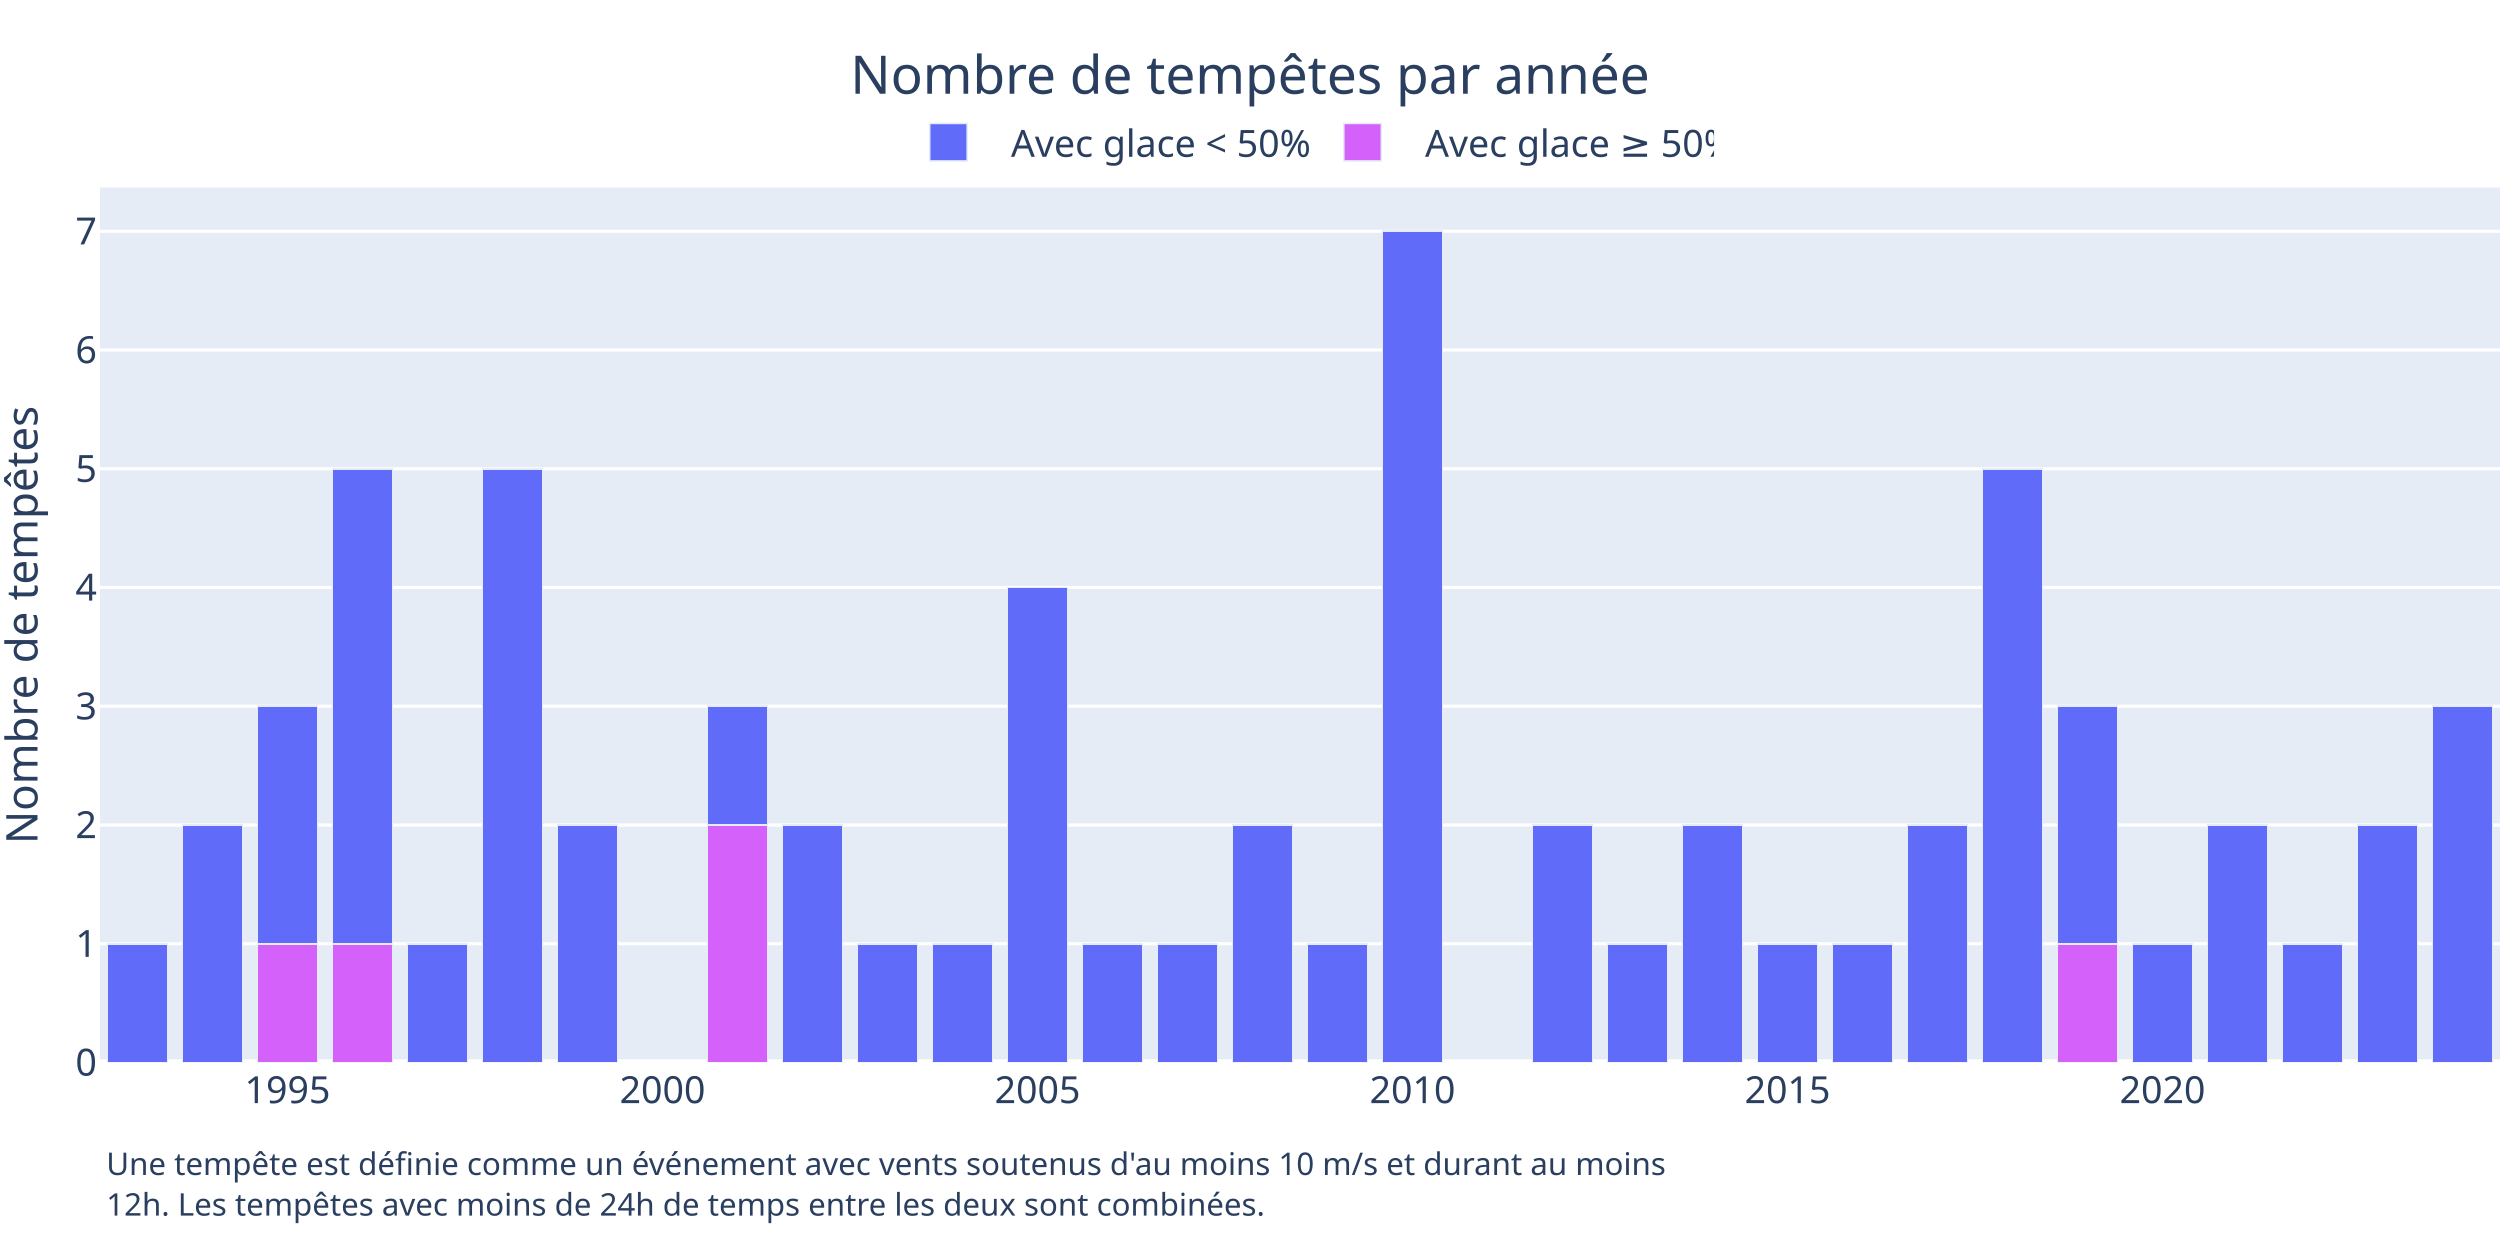
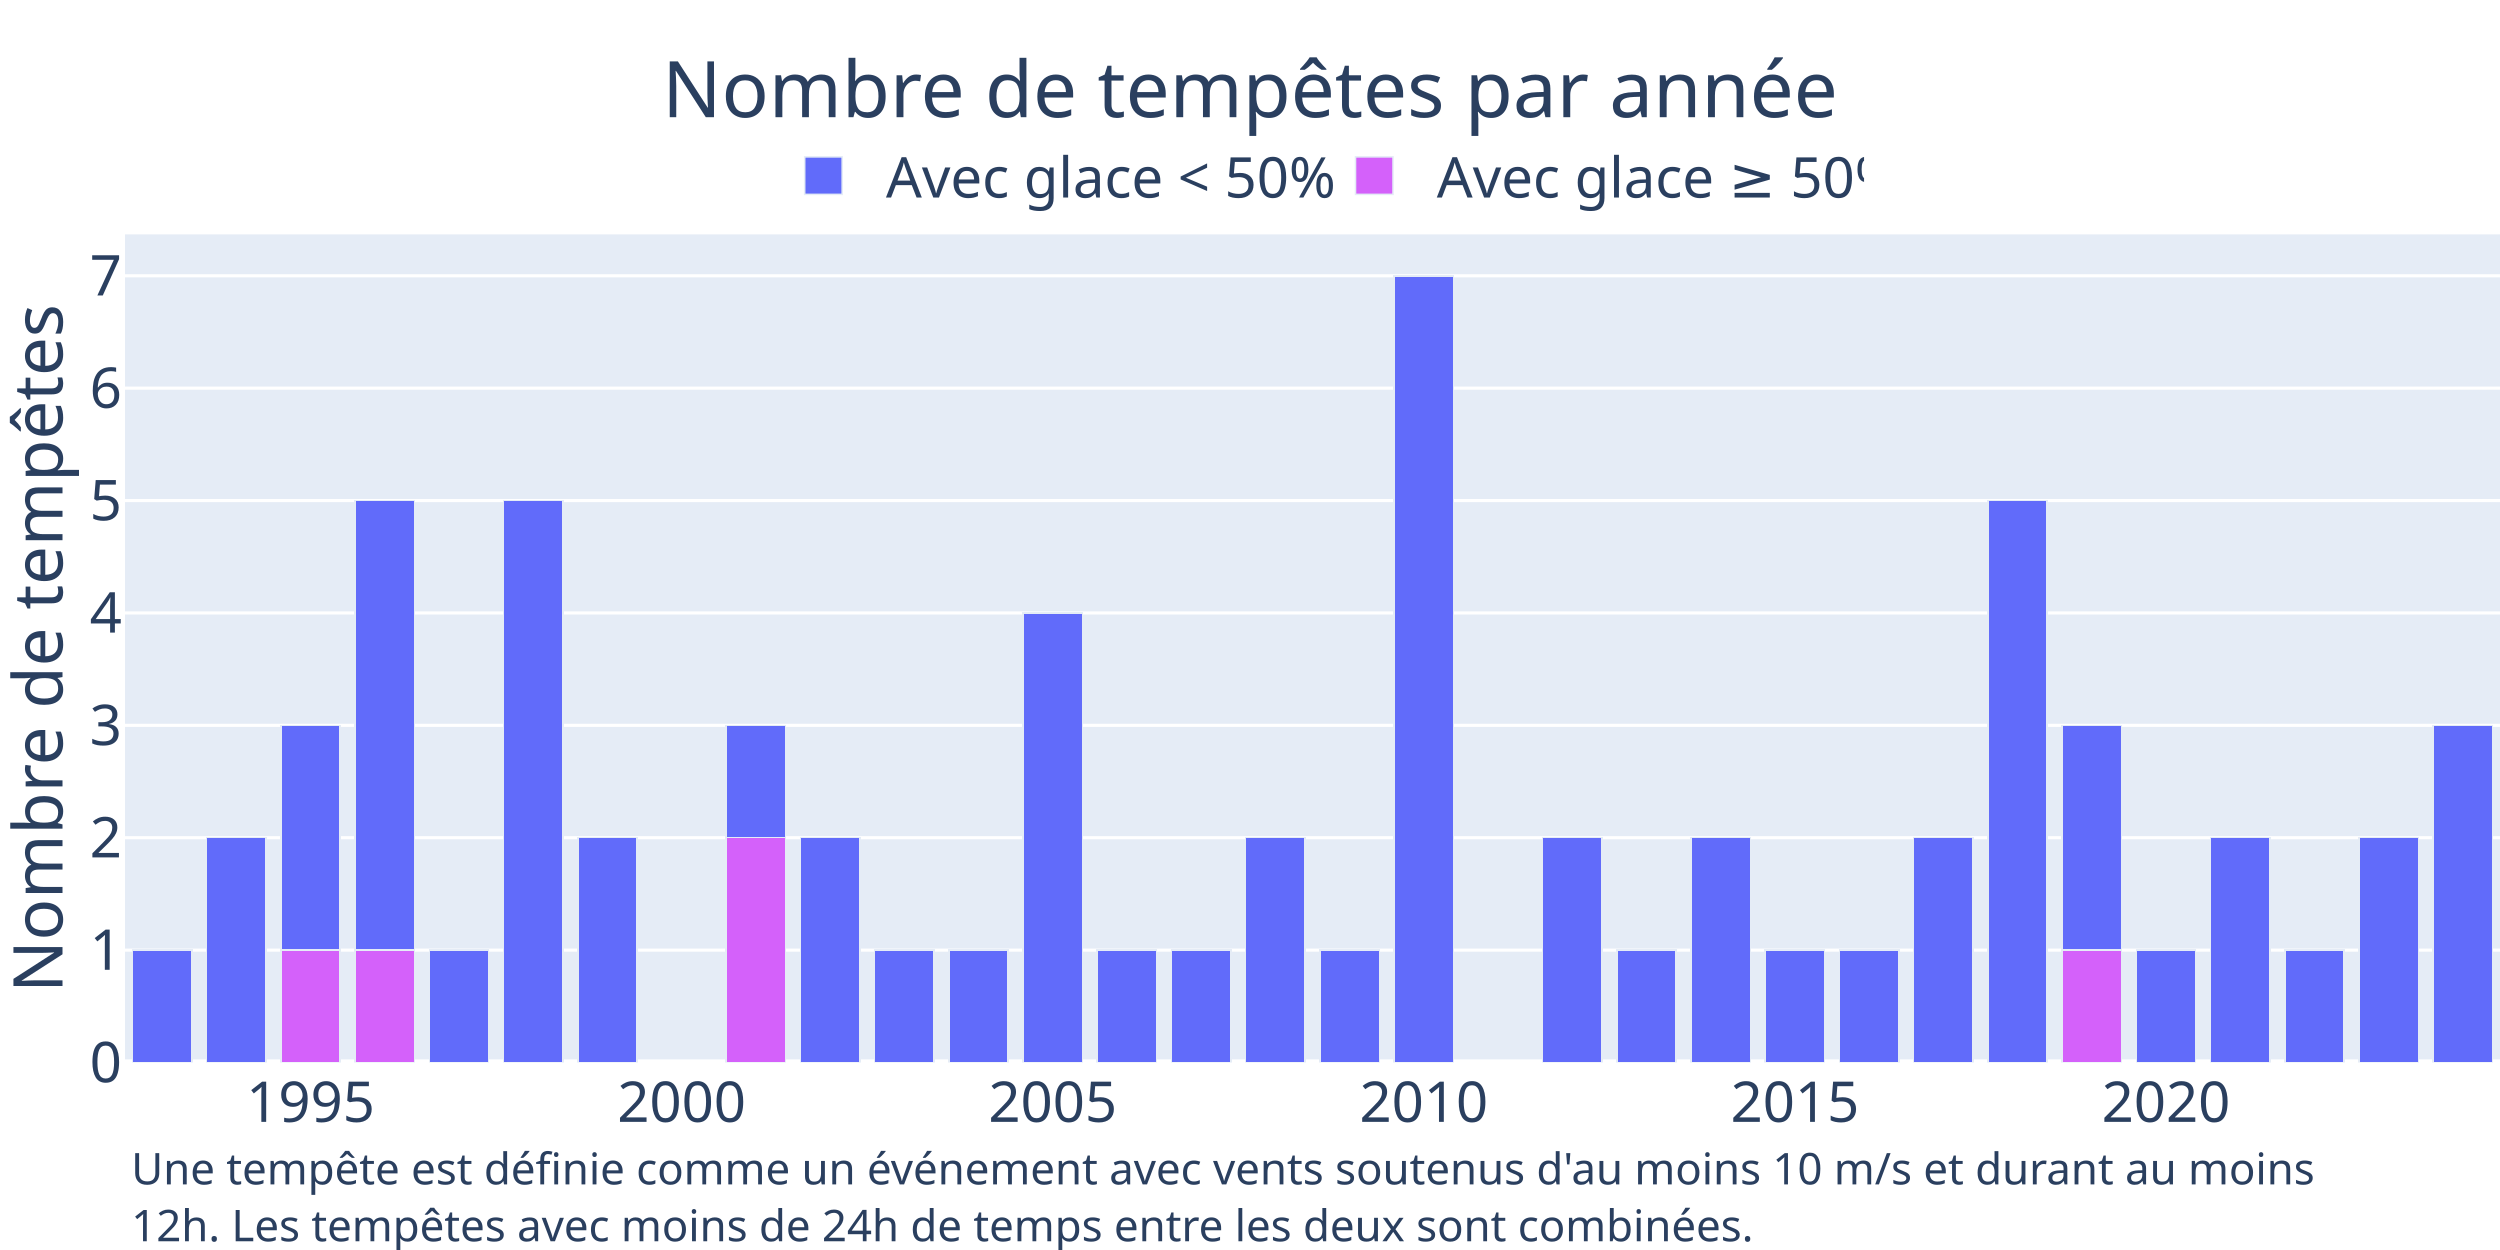
<svg xmlns="http://www.w3.org/2000/svg" class="main-svg" width="800" height="400" style="" viewBox="0 0 800 400">
  <rect x="0" y="0" width="800" height="400" style="fill: rgb(255, 255, 255); fill-opacity: 1;" />
-   <defs id="defs-2906d4">
+   <defs id="defs-4ebabe">
    <g class="clips">
-       <clipPath id="clip2906d4xyplot" class="plotclip">
-         <rect width="768" height="280" />
+       <clipPath id="clip4ebabexyplot" class="plotclip">
+         <rect width="760" height="265" />
      </clipPath>
-       <clipPath class="axesclip" id="clip2906d4x">
-         <rect x="32" y="0" width="768" height="400" />
+       <clipPath class="axesclip" id="clip4ebabex">
+         <rect x="40" y="0" width="760" height="400" />
      </clipPath>
-       <clipPath class="axesclip" id="clip2906d4y">
-         <rect x="0" y="60" width="800" height="280" />
+       <clipPath class="axesclip" id="clip4ebabey">
+         <rect x="0" y="75" width="800" height="265" />
      </clipPath>
-       <clipPath class="axesclip" id="clip2906d4xy">
-         <rect x="32" y="60" width="768" height="280" />
+       <clipPath class="axesclip" id="clip4ebabexy">
+         <rect x="40" y="75" width="760" height="265" />
      </clipPath>
    </g>
    <g class="gradients" />
    <g class="patterns" />
  </defs>
  <g class="bglayer">
-     <rect class="bg" x="32" y="60" width="768" height="280" style="fill: rgb(229, 236, 246); fill-opacity: 1; stroke-width: 0;" />
+     <rect class="bg" x="40" y="75" width="760" height="265" style="fill: rgb(229, 236, 246); fill-opacity: 1; stroke-width: 0;" />
  </g>
  <g class="layer-below">
    <g class="imagelayer" />
    <g class="shapelayer" />
  </g>
  <g class="cartesianlayer">
    <g class="subplot xy">
      <g class="layer-subplot">
        <g class="shapelayer" />
        <g class="imagelayer" />
      </g>
      <g class="minor-gridlayer">
        <g class="x" />
        <g class="y" />
      </g>
      <g class="gridlayer">
        <g class="x" />
        <g class="y">
-           <path class="ygrid crisp" transform="translate(0,302)" d="M32,0h768" style="stroke: rgb(255, 255, 255); stroke-opacity: 1; stroke-width: 1px;" />
-           <path class="ygrid crisp" transform="translate(0,264)" d="M32,0h768" style="stroke: rgb(255, 255, 255); stroke-opacity: 1; stroke-width: 1px;" />
-           <path class="ygrid crisp" transform="translate(0,226)" d="M32,0h768" style="stroke: rgb(255, 255, 255); stroke-opacity: 1; stroke-width: 1px;" />
-           <path class="ygrid crisp" transform="translate(0,188)" d="M32,0h768" style="stroke: rgb(255, 255, 255); stroke-opacity: 1; stroke-width: 1px;" />
-           <path class="ygrid crisp" transform="translate(0,150)" d="M32,0h768" style="stroke: rgb(255, 255, 255); stroke-opacity: 1; stroke-width: 1px;" />
-           <path class="ygrid crisp" transform="translate(0,112)" d="M32,0h768" style="stroke: rgb(255, 255, 255); stroke-opacity: 1; stroke-width: 1px;" />
-           <path class="ygrid crisp" transform="translate(0,74)" d="M32,0h768" style="stroke: rgb(255, 255, 255); stroke-opacity: 1; stroke-width: 1px;" />
+           <path class="ygrid crisp" transform="translate(0,304.04)" d="M40,0h760" style="stroke: rgb(255, 255, 255); stroke-opacity: 1; stroke-width: 1px;" />
+           <path class="ygrid crisp" transform="translate(0,268.07)" d="M40,0h760" style="stroke: rgb(255, 255, 255); stroke-opacity: 1; stroke-width: 1px;" />
+           <path class="ygrid crisp" transform="translate(0,232.11)" d="M40,0h760" style="stroke: rgb(255, 255, 255); stroke-opacity: 1; stroke-width: 1px;" />
+           <path class="ygrid crisp" transform="translate(0,196.14)" d="M40,0h760" style="stroke: rgb(255, 255, 255); stroke-opacity: 1; stroke-width: 1px;" />
+           <path class="ygrid crisp" transform="translate(0,160.18)" d="M40,0h760" style="stroke: rgb(255, 255, 255); stroke-opacity: 1; stroke-width: 1px;" />
+           <path class="ygrid crisp" transform="translate(0,124.21)" d="M40,0h760" style="stroke: rgb(255, 255, 255); stroke-opacity: 1; stroke-width: 1px;" />
+           <path class="ygrid crisp" transform="translate(0,88.25)" d="M40,0h760" style="stroke: rgb(255, 255, 255); stroke-opacity: 1; stroke-width: 1px;" />
        </g>
      </g>
      <g class="zerolinelayer">
-         <path class="yzl zl crisp" transform="translate(0,340)" d="M32,0h768" style="stroke: rgb(255, 255, 255); stroke-opacity: 1; stroke-width: 2px;" />
+         <path class="yzl zl crisp" transform="translate(0,340)" d="M40,0h760" style="stroke: rgb(255, 255, 255); stroke-opacity: 1; stroke-width: 2px;" />
      </g>
      <g class="layer-between">
        <g class="shapelayer" />
        <g class="imagelayer" />
      </g>
      <path class="xlines-below" />
      <path class="ylines-below" />
      <g class="overlines-below" />
      <g class="xaxislayer-below" />
      <g class="yaxislayer-below" />
      <g class="overaxes-below" />
      <g class="overplot">
-         <g class="xy" transform="translate(32,60)" clip-path="url(#clip2906d4xyplot)">
+         <g class="xy" transform="translate(40,75)" clip-path="url(#clip4ebabexyplot)">
          <g class="barlayer mlayer">
            <g class="trace bars" shape-rendering="crispEdges" style="opacity: 1;">
              <g class="points">
                <g class="point">
-                   <path d="M50.4,280V242H69.6V280Z" style="vector-effect: none; opacity: 1; stroke-width: 0.5px; fill: rgb(212, 97, 250); fill-opacity: 1; stroke: rgb(229, 236, 246); stroke-opacity: 1;" />
-                 </g>
-                 <g class="point">
-                   <path d="M74.4,280V242H93.6V280Z" style="vector-effect: none; opacity: 1; stroke-width: 0.5px; fill: rgb(212, 97, 250); fill-opacity: 1; stroke: rgb(229, 236, 246); stroke-opacity: 1;" />
-                 </g>
-                 <g class="point">
-                   <path d="M194.4,280V204H213.6V280Z" style="vector-effect: none; opacity: 1; stroke-width: 0.5px; fill: rgb(212, 97, 250); fill-opacity: 1; stroke: rgb(229, 236, 246); stroke-opacity: 1;" />
-                 </g>
-                 <g class="point">
-                   <path d="M626.4,280V242H645.6V280Z" style="vector-effect: none; opacity: 1; stroke-width: 0.5px; fill: rgb(212, 97, 250); fill-opacity: 1; stroke: rgb(229, 236, 246); stroke-opacity: 1;" />
+                   <path d="M49.88,265V229.04H68.88V265Z" style="vector-effect: none; opacity: 1; stroke-width: 0.5px; fill: rgb(212, 97, 250); fill-opacity: 1; stroke: rgb(229, 236, 246); stroke-opacity: 1;" />
+                 </g>
+                 <g class="point">
+                   <path d="M73.63,265V229.04H92.63V265Z" style="vector-effect: none; opacity: 1; stroke-width: 0.5px; fill: rgb(212, 97, 250); fill-opacity: 1; stroke: rgb(229, 236, 246); stroke-opacity: 1;" />
+                 </g>
+                 <g class="point">
+                   <path d="M192.38,265V193.07H211.38V265Z" style="vector-effect: none; opacity: 1; stroke-width: 0.5px; fill: rgb(212, 97, 250); fill-opacity: 1; stroke: rgb(229, 236, 246); stroke-opacity: 1;" />
+                 </g>
+                 <g class="point">
+                   <path d="M619.88,265V229.04H638.88V265Z" style="vector-effect: none; opacity: 1; stroke-width: 0.5px; fill: rgb(212, 97, 250); fill-opacity: 1; stroke: rgb(229, 236, 246); stroke-opacity: 1;" />
                </g>
              </g>
            </g>
            <g class="trace bars" shape-rendering="crispEdges" style="opacity: 1;">
              <g class="points">
                <g class="point">
-                   <path d="M2.4,280V242H21.6V280Z" style="vector-effect: none; opacity: 1; stroke-width: 0.5px; fill: rgb(97, 107, 250); fill-opacity: 1; stroke: rgb(229, 236, 246); stroke-opacity: 1;" />
-                 </g>
-                 <g class="point">
-                   <path d="M26.4,280V204H45.6V280Z" style="vector-effect: none; opacity: 1; stroke-width: 0.5px; fill: rgb(97, 107, 250); fill-opacity: 1; stroke: rgb(229, 236, 246); stroke-opacity: 1;" />
-                 </g>
-                 <g class="point">
-                   <path d="M50.4,242V166H69.6V242Z" style="vector-effect: none; opacity: 1; stroke-width: 0.5px; fill: rgb(97, 107, 250); fill-opacity: 1; stroke: rgb(229, 236, 246); stroke-opacity: 1;" />
-                 </g>
-                 <g class="point">
-                   <path d="M74.4,242V90H93.6V242Z" style="vector-effect: none; opacity: 1; stroke-width: 0.5px; fill: rgb(97, 107, 250); fill-opacity: 1; stroke: rgb(229, 236, 246); stroke-opacity: 1;" />
-                 </g>
-                 <g class="point">
-                   <path d="M98.4,280V242H117.6V280Z" style="vector-effect: none; opacity: 1; stroke-width: 0.5px; fill: rgb(97, 107, 250); fill-opacity: 1; stroke: rgb(229, 236, 246); stroke-opacity: 1;" />
-                 </g>
-                 <g class="point">
-                   <path d="M122.4,280V90H141.6V280Z" style="vector-effect: none; opacity: 1; stroke-width: 0.5px; fill: rgb(97, 107, 250); fill-opacity: 1; stroke: rgb(229, 236, 246); stroke-opacity: 1;" />
-                 </g>
-                 <g class="point">
-                   <path d="M146.4,280V204H165.6V280Z" style="vector-effect: none; opacity: 1; stroke-width: 0.5px; fill: rgb(97, 107, 250); fill-opacity: 1; stroke: rgb(229, 236, 246); stroke-opacity: 1;" />
-                 </g>
-                 <g class="point">
-                   <path d="M194.4,204V166H213.6V204Z" style="vector-effect: none; opacity: 1; stroke-width: 0.5px; fill: rgb(97, 107, 250); fill-opacity: 1; stroke: rgb(229, 236, 246); stroke-opacity: 1;" />
-                 </g>
-                 <g class="point">
-                   <path d="M218.4,280V204H237.6V280Z" style="vector-effect: none; opacity: 1; stroke-width: 0.5px; fill: rgb(97, 107, 250); fill-opacity: 1; stroke: rgb(229, 236, 246); stroke-opacity: 1;" />
-                 </g>
-                 <g class="point">
-                   <path d="M242.4,280V242H261.6V280Z" style="vector-effect: none; opacity: 1; stroke-width: 0.5px; fill: rgb(97, 107, 250); fill-opacity: 1; stroke: rgb(229, 236, 246); stroke-opacity: 1;" />
-                 </g>
-                 <g class="point">
-                   <path d="M266.4,280V242H285.6V280Z" style="vector-effect: none; opacity: 1; stroke-width: 0.5px; fill: rgb(97, 107, 250); fill-opacity: 1; stroke: rgb(229, 236, 246); stroke-opacity: 1;" />
-                 </g>
-                 <g class="point">
-                   <path d="M290.4,280V128H309.6V280Z" style="vector-effect: none; opacity: 1; stroke-width: 0.5px; fill: rgb(97, 107, 250); fill-opacity: 1; stroke: rgb(229, 236, 246); stroke-opacity: 1;" />
-                 </g>
-                 <g class="point">
-                   <path d="M314.4,280V242H333.6V280Z" style="vector-effect: none; opacity: 1; stroke-width: 0.5px; fill: rgb(97, 107, 250); fill-opacity: 1; stroke: rgb(229, 236, 246); stroke-opacity: 1;" />
-                 </g>
-                 <g class="point">
-                   <path d="M338.4,280V242H357.6V280Z" style="vector-effect: none; opacity: 1; stroke-width: 0.5px; fill: rgb(97, 107, 250); fill-opacity: 1; stroke: rgb(229, 236, 246); stroke-opacity: 1;" />
-                 </g>
-                 <g class="point">
-                   <path d="M362.4,280V204H381.6V280Z" style="vector-effect: none; opacity: 1; stroke-width: 0.5px; fill: rgb(97, 107, 250); fill-opacity: 1; stroke: rgb(229, 236, 246); stroke-opacity: 1;" />
-                 </g>
-                 <g class="point">
-                   <path d="M386.4,280V242H405.6V280Z" style="vector-effect: none; opacity: 1; stroke-width: 0.5px; fill: rgb(97, 107, 250); fill-opacity: 1; stroke: rgb(229, 236, 246); stroke-opacity: 1;" />
-                 </g>
-                 <g class="point">
-                   <path d="M410.4,280V14H429.6V280Z" style="vector-effect: none; opacity: 1; stroke-width: 0.5px; fill: rgb(97, 107, 250); fill-opacity: 1; stroke: rgb(229, 236, 246); stroke-opacity: 1;" />
-                 </g>
-                 <g class="point">
-                   <path d="M458.4,280V204H477.6V280Z" style="vector-effect: none; opacity: 1; stroke-width: 0.5px; fill: rgb(97, 107, 250); fill-opacity: 1; stroke: rgb(229, 236, 246); stroke-opacity: 1;" />
-                 </g>
-                 <g class="point">
-                   <path d="M482.4,280V242H501.6V280Z" style="vector-effect: none; opacity: 1; stroke-width: 0.5px; fill: rgb(97, 107, 250); fill-opacity: 1; stroke: rgb(229, 236, 246); stroke-opacity: 1;" />
-                 </g>
-                 <g class="point">
-                   <path d="M506.4,280V204H525.6V280Z" style="vector-effect: none; opacity: 1; stroke-width: 0.5px; fill: rgb(97, 107, 250); fill-opacity: 1; stroke: rgb(229, 236, 246); stroke-opacity: 1;" />
-                 </g>
-                 <g class="point">
-                   <path d="M530.4,280V242H549.6V280Z" style="vector-effect: none; opacity: 1; stroke-width: 0.5px; fill: rgb(97, 107, 250); fill-opacity: 1; stroke: rgb(229, 236, 246); stroke-opacity: 1;" />
-                 </g>
-                 <g class="point">
-                   <path d="M554.4,280V242H573.6V280Z" style="vector-effect: none; opacity: 1; stroke-width: 0.5px; fill: rgb(97, 107, 250); fill-opacity: 1; stroke: rgb(229, 236, 246); stroke-opacity: 1;" />
-                 </g>
-                 <g class="point">
-                   <path d="M578.4,280V204H597.6V280Z" style="vector-effect: none; opacity: 1; stroke-width: 0.5px; fill: rgb(97, 107, 250); fill-opacity: 1; stroke: rgb(229, 236, 246); stroke-opacity: 1;" />
-                 </g>
-                 <g class="point">
-                   <path d="M602.4,280V90H621.6V280Z" style="vector-effect: none; opacity: 1; stroke-width: 0.5px; fill: rgb(97, 107, 250); fill-opacity: 1; stroke: rgb(229, 236, 246); stroke-opacity: 1;" />
-                 </g>
-                 <g class="point">
-                   <path d="M626.4,242V166H645.6V242Z" style="vector-effect: none; opacity: 1; stroke-width: 0.5px; fill: rgb(97, 107, 250); fill-opacity: 1; stroke: rgb(229, 236, 246); stroke-opacity: 1;" />
-                 </g>
-                 <g class="point">
-                   <path d="M650.4,280V242H669.6V280Z" style="vector-effect: none; opacity: 1; stroke-width: 0.5px; fill: rgb(97, 107, 250); fill-opacity: 1; stroke: rgb(229, 236, 246); stroke-opacity: 1;" />
-                 </g>
-                 <g class="point">
-                   <path d="M674.4,280V204H693.6V280Z" style="vector-effect: none; opacity: 1; stroke-width: 0.5px; fill: rgb(97, 107, 250); fill-opacity: 1; stroke: rgb(229, 236, 246); stroke-opacity: 1;" />
-                 </g>
-                 <g class="point">
-                   <path d="M698.4,280V242H717.6V280Z" style="vector-effect: none; opacity: 1; stroke-width: 0.5px; fill: rgb(97, 107, 250); fill-opacity: 1; stroke: rgb(229, 236, 246); stroke-opacity: 1;" />
-                 </g>
-                 <g class="point">
-                   <path d="M722.4,280V204H741.6V280Z" style="vector-effect: none; opacity: 1; stroke-width: 0.5px; fill: rgb(97, 107, 250); fill-opacity: 1; stroke: rgb(229, 236, 246); stroke-opacity: 1;" />
-                 </g>
-                 <g class="point">
-                   <path d="M746.4,280V166H765.6V280Z" style="vector-effect: none; opacity: 1; stroke-width: 0.5px; fill: rgb(97, 107, 250); fill-opacity: 1; stroke: rgb(229, 236, 246); stroke-opacity: 1;" />
+                   <path d="M2.38,265V229.04H21.38V265Z" style="vector-effect: none; opacity: 1; stroke-width: 0.5px; fill: rgb(97, 107, 250); fill-opacity: 1; stroke: rgb(229, 236, 246); stroke-opacity: 1;" />
+                 </g>
+                 <g class="point">
+                   <path d="M26.13,265V193.07H45.13V265Z" style="vector-effect: none; opacity: 1; stroke-width: 0.5px; fill: rgb(97, 107, 250); fill-opacity: 1; stroke: rgb(229, 236, 246); stroke-opacity: 1;" />
+                 </g>
+                 <g class="point">
+                   <path d="M49.88,229.04V157.11H68.88V229.04Z" style="vector-effect: none; opacity: 1; stroke-width: 0.5px; fill: rgb(97, 107, 250); fill-opacity: 1; stroke: rgb(229, 236, 246); stroke-opacity: 1;" />
+                 </g>
+                 <g class="point">
+                   <path d="M73.63,229.04V85.18H92.63V229.04Z" style="vector-effect: none; opacity: 1; stroke-width: 0.5px; fill: rgb(97, 107, 250); fill-opacity: 1; stroke: rgb(229, 236, 246); stroke-opacity: 1;" />
+                 </g>
+                 <g class="point">
+                   <path d="M97.38,265V229.04H116.38V265Z" style="vector-effect: none; opacity: 1; stroke-width: 0.5px; fill: rgb(97, 107, 250); fill-opacity: 1; stroke: rgb(229, 236, 246); stroke-opacity: 1;" />
+                 </g>
+                 <g class="point">
+                   <path d="M121.13,265V85.18H140.13V265Z" style="vector-effect: none; opacity: 1; stroke-width: 0.5px; fill: rgb(97, 107, 250); fill-opacity: 1; stroke: rgb(229, 236, 246); stroke-opacity: 1;" />
+                 </g>
+                 <g class="point">
+                   <path d="M144.88,265V193.07H163.88V265Z" style="vector-effect: none; opacity: 1; stroke-width: 0.5px; fill: rgb(97, 107, 250); fill-opacity: 1; stroke: rgb(229, 236, 246); stroke-opacity: 1;" />
+                 </g>
+                 <g class="point">
+                   <path d="M192.38,193.07V157.11H211.38V193.07Z" style="vector-effect: none; opacity: 1; stroke-width: 0.5px; fill: rgb(97, 107, 250); fill-opacity: 1; stroke: rgb(229, 236, 246); stroke-opacity: 1;" />
+                 </g>
+                 <g class="point">
+                   <path d="M216.13,265V193.07H235.13V265Z" style="vector-effect: none; opacity: 1; stroke-width: 0.5px; fill: rgb(97, 107, 250); fill-opacity: 1; stroke: rgb(229, 236, 246); stroke-opacity: 1;" />
+                 </g>
+                 <g class="point">
+                   <path d="M239.88,265V229.04H258.88V265Z" style="vector-effect: none; opacity: 1; stroke-width: 0.5px; fill: rgb(97, 107, 250); fill-opacity: 1; stroke: rgb(229, 236, 246); stroke-opacity: 1;" />
+                 </g>
+                 <g class="point">
+                   <path d="M263.63,265V229.04H282.63V265Z" style="vector-effect: none; opacity: 1; stroke-width: 0.5px; fill: rgb(97, 107, 250); fill-opacity: 1; stroke: rgb(229, 236, 246); stroke-opacity: 1;" />
+                 </g>
+                 <g class="point">
+                   <path d="M287.38,265V121.14H306.38V265Z" style="vector-effect: none; opacity: 1; stroke-width: 0.5px; fill: rgb(97, 107, 250); fill-opacity: 1; stroke: rgb(229, 236, 246); stroke-opacity: 1;" />
+                 </g>
+                 <g class="point">
+                   <path d="M311.13,265V229.04H330.13V265Z" style="vector-effect: none; opacity: 1; stroke-width: 0.5px; fill: rgb(97, 107, 250); fill-opacity: 1; stroke: rgb(229, 236, 246); stroke-opacity: 1;" />
+                 </g>
+                 <g class="point">
+                   <path d="M334.88,265V229.04H353.88V265Z" style="vector-effect: none; opacity: 1; stroke-width: 0.5px; fill: rgb(97, 107, 250); fill-opacity: 1; stroke: rgb(229, 236, 246); stroke-opacity: 1;" />
+                 </g>
+                 <g class="point">
+                   <path d="M358.63,265V193.07H377.63V265Z" style="vector-effect: none; opacity: 1; stroke-width: 0.5px; fill: rgb(97, 107, 250); fill-opacity: 1; stroke: rgb(229, 236, 246); stroke-opacity: 1;" />
+                 </g>
+                 <g class="point">
+                   <path d="M382.38,265V229.04H401.38V265Z" style="vector-effect: none; opacity: 1; stroke-width: 0.5px; fill: rgb(97, 107, 250); fill-opacity: 1; stroke: rgb(229, 236, 246); stroke-opacity: 1;" />
+                 </g>
+                 <g class="point">
+                   <path d="M406.13,265V13.25H425.13V265Z" style="vector-effect: none; opacity: 1; stroke-width: 0.5px; fill: rgb(97, 107, 250); fill-opacity: 1; stroke: rgb(229, 236, 246); stroke-opacity: 1;" />
+                 </g>
+                 <g class="point">
+                   <path d="M453.63,265V193.07H472.63V265Z" style="vector-effect: none; opacity: 1; stroke-width: 0.5px; fill: rgb(97, 107, 250); fill-opacity: 1; stroke: rgb(229, 236, 246); stroke-opacity: 1;" />
+                 </g>
+                 <g class="point">
+                   <path d="M477.38,265V229.04H496.38V265Z" style="vector-effect: none; opacity: 1; stroke-width: 0.5px; fill: rgb(97, 107, 250); fill-opacity: 1; stroke: rgb(229, 236, 246); stroke-opacity: 1;" />
+                 </g>
+                 <g class="point">
+                   <path d="M501.13,265V193.07H520.13V265Z" style="vector-effect: none; opacity: 1; stroke-width: 0.5px; fill: rgb(97, 107, 250); fill-opacity: 1; stroke: rgb(229, 236, 246); stroke-opacity: 1;" />
+                 </g>
+                 <g class="point">
+                   <path d="M524.88,265V229.04H543.88V265Z" style="vector-effect: none; opacity: 1; stroke-width: 0.5px; fill: rgb(97, 107, 250); fill-opacity: 1; stroke: rgb(229, 236, 246); stroke-opacity: 1;" />
+                 </g>
+                 <g class="point">
+                   <path d="M548.63,265V229.04H567.63V265Z" style="vector-effect: none; opacity: 1; stroke-width: 0.5px; fill: rgb(97, 107, 250); fill-opacity: 1; stroke: rgb(229, 236, 246); stroke-opacity: 1;" />
+                 </g>
+                 <g class="point">
+                   <path d="M572.38,265V193.07H591.38V265Z" style="vector-effect: none; opacity: 1; stroke-width: 0.5px; fill: rgb(97, 107, 250); fill-opacity: 1; stroke: rgb(229, 236, 246); stroke-opacity: 1;" />
+                 </g>
+                 <g class="point">
+                   <path d="M596.13,265V85.18H615.13V265Z" style="vector-effect: none; opacity: 1; stroke-width: 0.5px; fill: rgb(97, 107, 250); fill-opacity: 1; stroke: rgb(229, 236, 246); stroke-opacity: 1;" />
+                 </g>
+                 <g class="point">
+                   <path d="M619.88,229.04V157.11H638.88V229.04Z" style="vector-effect: none; opacity: 1; stroke-width: 0.5px; fill: rgb(97, 107, 250); fill-opacity: 1; stroke: rgb(229, 236, 246); stroke-opacity: 1;" />
+                 </g>
+                 <g class="point">
+                   <path d="M643.63,265V229.04H662.63V265Z" style="vector-effect: none; opacity: 1; stroke-width: 0.5px; fill: rgb(97, 107, 250); fill-opacity: 1; stroke: rgb(229, 236, 246); stroke-opacity: 1;" />
+                 </g>
+                 <g class="point">
+                   <path d="M667.38,265V193.07H686.38V265Z" style="vector-effect: none; opacity: 1; stroke-width: 0.5px; fill: rgb(97, 107, 250); fill-opacity: 1; stroke: rgb(229, 236, 246); stroke-opacity: 1;" />
+                 </g>
+                 <g class="point">
+                   <path d="M691.13,265V229.04H710.13V265Z" style="vector-effect: none; opacity: 1; stroke-width: 0.5px; fill: rgb(97, 107, 250); fill-opacity: 1; stroke: rgb(229, 236, 246); stroke-opacity: 1;" />
+                 </g>
+                 <g class="point">
+                   <path d="M714.88,265V193.07H733.88V265Z" style="vector-effect: none; opacity: 1; stroke-width: 0.5px; fill: rgb(97, 107, 250); fill-opacity: 1; stroke: rgb(229, 236, 246); stroke-opacity: 1;" />
+                 </g>
+                 <g class="point">
+                   <path d="M738.63,265V157.11H757.63V265Z" style="vector-effect: none; opacity: 1; stroke-width: 0.5px; fill: rgb(97, 107, 250); fill-opacity: 1; stroke: rgb(229, 236, 246); stroke-opacity: 1;" />
                </g>
              </g>
            </g>
          </g>
        </g>
      </g>
      <g class="zerolinelayer-above" />
      <path class="xlines-above crisp" d="M0,0" style="fill: none;" />
      <path class="ylines-above crisp" d="M0,0" style="fill: none;" />
      <g class="overlines-above" />
      <g class="xaxislayer-above">
        <g class="xtick">
-           <text text-anchor="middle" x="0" y="353" transform="translate(92,0)" style="font-family: 'Playfair Display'; font-size: 12px; fill: rgb(42, 63, 95); fill-opacity: 1; white-space: pre;">1995</text>
-         </g>
-         <g class="xtick">
-           <text text-anchor="middle" x="0" y="353" style="font-family: 'Playfair Display'; font-size: 12px; fill: rgb(42, 63, 95); fill-opacity: 1; white-space: pre;" transform="translate(212,0)">2000</text>
-         </g>
-         <g class="xtick">
-           <text text-anchor="middle" x="0" y="353" style="font-family: 'Playfair Display'; font-size: 12px; fill: rgb(42, 63, 95); fill-opacity: 1; white-space: pre;" transform="translate(332,0)">2005</text>
-         </g>
-         <g class="xtick">
-           <text text-anchor="middle" x="0" y="353" style="font-family: 'Playfair Display'; font-size: 12px; fill: rgb(42, 63, 95); fill-opacity: 1; white-space: pre;" transform="translate(452,0)">2010</text>
-         </g>
-         <g class="xtick">
-           <text text-anchor="middle" x="0" y="353" style="font-family: 'Playfair Display'; font-size: 12px; fill: rgb(42, 63, 95); fill-opacity: 1; white-space: pre;" transform="translate(572,0)">2015</text>
-         </g>
-         <g class="xtick">
-           <text text-anchor="middle" x="0" y="353" style="font-family: 'Playfair Display'; font-size: 12px; fill: rgb(42, 63, 95); fill-opacity: 1; white-space: pre;" transform="translate(692,0)">2020</text>
+           <text text-anchor="middle" x="0" y="359" transform="translate(99.38,0)" style="font-family: 'Playfair Display'; font-size: 18px; fill: rgb(42, 63, 95); fill-opacity: 1; white-space: pre;">1995</text>
+         </g>
+         <g class="xtick">
+           <text text-anchor="middle" x="0" y="359" style="font-family: 'Playfair Display'; font-size: 18px; fill: rgb(42, 63, 95); fill-opacity: 1; white-space: pre;" transform="translate(218.13,0)">2000</text>
+         </g>
+         <g class="xtick">
+           <text text-anchor="middle" x="0" y="359" style="font-family: 'Playfair Display'; font-size: 18px; fill: rgb(42, 63, 95); fill-opacity: 1; white-space: pre;" transform="translate(336.88,0)">2005</text>
+         </g>
+         <g class="xtick">
+           <text text-anchor="middle" x="0" y="359" style="font-family: 'Playfair Display'; font-size: 18px; fill: rgb(42, 63, 95); fill-opacity: 1; white-space: pre;" transform="translate(455.63,0)">2010</text>
+         </g>
+         <g class="xtick">
+           <text text-anchor="middle" x="0" y="359" style="font-family: 'Playfair Display'; font-size: 18px; fill: rgb(42, 63, 95); fill-opacity: 1; white-space: pre;" transform="translate(574.38,0)">2015</text>
+         </g>
+         <g class="xtick">
+           <text text-anchor="middle" x="0" y="359" style="font-family: 'Playfair Display'; font-size: 18px; fill: rgb(42, 63, 95); fill-opacity: 1; white-space: pre;" transform="translate(693.13,0)">2020</text>
        </g>
      </g>
      <g class="yaxislayer-above">
        <g class="ytick">
-           <text text-anchor="end" x="31" y="4.2" transform="translate(0,340)" style="font-family: 'Playfair Display'; font-size: 12px; fill: rgb(42, 63, 95); fill-opacity: 1; white-space: pre;">0</text>
-         </g>
-         <g class="ytick">
-           <text text-anchor="end" x="31" y="4.2" style="font-family: 'Playfair Display'; font-size: 12px; fill: rgb(42, 63, 95); fill-opacity: 1; white-space: pre;" transform="translate(0,302)">1</text>
-         </g>
-         <g class="ytick">
-           <text text-anchor="end" x="31" y="4.2" style="font-family: 'Playfair Display'; font-size: 12px; fill: rgb(42, 63, 95); fill-opacity: 1; white-space: pre;" transform="translate(0,264)">2</text>
-         </g>
-         <g class="ytick">
-           <text text-anchor="end" x="31" y="4.2" style="font-family: 'Playfair Display'; font-size: 12px; fill: rgb(42, 63, 95); fill-opacity: 1; white-space: pre;" transform="translate(0,226)">3</text>
-         </g>
-         <g class="ytick">
-           <text text-anchor="end" x="31" y="4.2" style="font-family: 'Playfair Display'; font-size: 12px; fill: rgb(42, 63, 95); fill-opacity: 1; white-space: pre;" transform="translate(0,188)">4</text>
-         </g>
-         <g class="ytick">
-           <text text-anchor="end" x="31" y="4.2" style="font-family: 'Playfair Display'; font-size: 12px; fill: rgb(42, 63, 95); fill-opacity: 1; white-space: pre;" transform="translate(0,150)">5</text>
-         </g>
-         <g class="ytick">
-           <text text-anchor="end" x="31" y="4.2" style="font-family: 'Playfair Display'; font-size: 12px; fill: rgb(42, 63, 95); fill-opacity: 1; white-space: pre;" transform="translate(0,112)">6</text>
-         </g>
-         <g class="ytick">
-           <text text-anchor="end" x="31" y="4.2" style="font-family: 'Playfair Display'; font-size: 12px; fill: rgb(42, 63, 95); fill-opacity: 1; white-space: pre;" transform="translate(0,74)">7</text>
+           <text text-anchor="end" x="39" y="6.3" transform="translate(0,340)" style="font-family: 'Playfair Display'; font-size: 18px; fill: rgb(42, 63, 95); fill-opacity: 1; white-space: pre;">0</text>
+         </g>
+         <g class="ytick">
+           <text text-anchor="end" x="39" y="6.3" style="font-family: 'Playfair Display'; font-size: 18px; fill: rgb(42, 63, 95); fill-opacity: 1; white-space: pre;" transform="translate(0,304.04)">1</text>
+         </g>
+         <g class="ytick">
+           <text text-anchor="end" x="39" y="6.3" style="font-family: 'Playfair Display'; font-size: 18px; fill: rgb(42, 63, 95); fill-opacity: 1; white-space: pre;" transform="translate(0,268.07)">2</text>
+         </g>
+         <g class="ytick">
+           <text text-anchor="end" x="39" y="6.3" style="font-family: 'Playfair Display'; font-size: 18px; fill: rgb(42, 63, 95); fill-opacity: 1; white-space: pre;" transform="translate(0,232.11)">3</text>
+         </g>
+         <g class="ytick">
+           <text text-anchor="end" x="39" y="6.3" style="font-family: 'Playfair Display'; font-size: 18px; fill: rgb(42, 63, 95); fill-opacity: 1; white-space: pre;" transform="translate(0,196.14)">4</text>
+         </g>
+         <g class="ytick">
+           <text text-anchor="end" x="39" y="6.3" style="font-family: 'Playfair Display'; font-size: 18px; fill: rgb(42, 63, 95); fill-opacity: 1; white-space: pre;" transform="translate(0,160.18)">5</text>
+         </g>
+         <g class="ytick">
+           <text text-anchor="end" x="39" y="6.3" style="font-family: 'Playfair Display'; font-size: 18px; fill: rgb(42, 63, 95); fill-opacity: 1; white-space: pre;" transform="translate(0,124.21)">6</text>
+         </g>
+         <g class="ytick">
+           <text text-anchor="end" x="39" y="6.3" style="font-family: 'Playfair Display'; font-size: 18px; fill: rgb(42, 63, 95); fill-opacity: 1; white-space: pre;" transform="translate(0,88.25)">7</text>
        </g>
      </g>
      <g class="overaxes-above" />
    </g>
  </g>
  <g class="polarlayer" />
  <g class="smithlayer" />
  <g class="ternarylayer" />
  <g class="geolayer" />
  <g class="funnelarealayer" />
  <g class="pielayer" />
  <g class="iciclelayer" />
  <g class="treemaplayer" />
  <g class="sunburstlayer" />
  <g class="glimages" />
-   <defs id="topdefs-2906d4">
+   <defs id="topdefs-4ebabe">
    <g class="clips" />
-     <clipPath id="legend2906d4">
-       <rect width="265" height="29" x="0" y="0" />
+     <clipPath id="legend4ebabe">
+       <rect width="353" height="37" x="0" y="0" />
    </clipPath>
  </defs>
  <g class="layer-above">
    <g class="imagelayer" />
    <g class="shapelayer" />
  </g>
  <g class="infolayer">
-     <g class="legend" pointer-events="all" transform="translate(283.5,31)">
-       <rect class="bg" shape-rendering="crispEdges" style="stroke: rgb(68, 68, 68); stroke-opacity: 1; fill: rgb(255, 255, 255); fill-opacity: 1; stroke-width: 0px;" width="265" height="29" x="0" y="0" />
-       <g class="scrollbox" transform="" clip-path="url(#legend2906d4)">
+     <g class="legend" pointer-events="all" transform="translate(243.5,38)">
+       <rect class="bg" shape-rendering="crispEdges" style="stroke: rgb(68, 68, 68); stroke-opacity: 1; fill: rgb(255, 255, 255); fill-opacity: 1; stroke-width: 0px;" width="353" height="37" x="0" y="0" />
+       <g class="scrollbox" transform="" clip-path="url(#legend4ebabe)">
        <g class="groups">
-           <g class="traces" transform="translate(0,14.5)" style="opacity: 1;">
-             <text class="legendtext" text-anchor="start" x="40" y="4.68" style="font-family: 'Playfair Display'; font-size: 12px; fill: rgb(42, 63, 95); fill-opacity: 1; white-space: pre;">Avec glace &lt; 50%</text>
+           <g class="traces" transform="translate(0,18.2)" style="opacity: 1;">
+             <text class="legendtext" text-anchor="start" x="40" y="7.02" style="font-family: 'Playfair Display'; font-size: 18px; fill: rgb(42, 63, 95); fill-opacity: 1; white-space: pre;">Avec glace &lt; 50%</text>
            <g class="layers" style="opacity: 1;">
              <g class="legendfill" />
              <g class="legendlines" />
              <g class="legendsymbols">
                <g class="legendpoints">
                  <path class="legendundefined" d="M6,6H-6V-6H6Z" transform="translate(20,0)" style="stroke-width: 0.5px; fill: rgb(97, 107, 250); fill-opacity: 1; stroke: rgb(229, 236, 246); stroke-opacity: 1;" />
                </g>
              </g>
            </g>
-             <rect class="legendtoggle" x="0" y="-9.5" width="130.016" height="19" style="fill: rgb(0, 0, 0); fill-opacity: 0;" />
+             <rect class="legendtoggle" x="0" y="-13.2" width="173.766" height="26.4" style="fill: rgb(0, 0, 0); fill-opacity: 0;" />
          </g>
-           <g class="traces" transform="translate(132.5156,14.5)" style="opacity: 1;">
-             <text class="legendtext" text-anchor="start" x="40" y="4.68" style="font-family: 'Playfair Display'; font-size: 12px; fill: rgb(42, 63, 95); fill-opacity: 1; white-space: pre;">Avec glace ≥ 50%</text>
+           <g class="traces" transform="translate(176.2656,18.2)" style="opacity: 1;">
+             <text class="legendtext" text-anchor="start" x="40" y="7.02" style="font-family: 'Playfair Display'; font-size: 18px; fill: rgb(42, 63, 95); fill-opacity: 1; white-space: pre;">Avec glace ≥ 50%</text>
            <g class="layers" style="opacity: 1;">
              <g class="legendfill" />
              <g class="legendlines" />
              <g class="legendsymbols">
                <g class="legendpoints">
                  <path class="legendundefined" d="M6,6H-6V-6H6Z" transform="translate(20,0)" style="stroke-width: 0.5px; fill: rgb(212, 97, 250); fill-opacity: 1; stroke: rgb(229, 236, 246); stroke-opacity: 1;" />
                </g>
              </g>
            </g>
-             <rect class="legendtoggle" x="0" y="-9.5" width="129.828" height="19" style="fill: rgb(0, 0, 0); fill-opacity: 0;" />
+             <rect class="legendtoggle" x="0" y="-13.2" width="173.489" height="26.4" style="fill: rgb(0, 0, 0); fill-opacity: 0;" />
          </g>
        </g>
      </g>
      <rect class="scrollbar" rx="20" ry="3" width="0" height="0" style="fill: rgb(128, 139, 164); fill-opacity: 1;" x="0" y="0" />
    </g>
    <g class="g-gtitle">
-       <text class="gtitle" x="400" y="30" text-anchor="middle" dy="0em" style="opacity: 1; font-family: 'Playfair Display'; font-size: 17px; fill: rgb(42, 63, 95); fill-opacity: 1; white-space: pre;">Nombre de tempêtes par année</text>
+       <text class="gtitle" x="400" y="37.5" text-anchor="middle" dy="0em" style="opacity: 1; font-family: 'Playfair Display'; font-size: 25px; fill: rgb(42, 63, 95); fill-opacity: 1; white-space: pre;">Nombre de tempêtes par année</text>
    </g>
    <g class="g-xtitle" />
-     <g class="g-ytitle" transform="translate(6.400391,0)">
-       <text class="ytitle" transform="rotate(-90,5.6,200)" x="5.6" y="200" text-anchor="middle" style="opacity: 1; font-family: 'Playfair Display'; font-size: 14px; fill: rgb(42, 63, 95); fill-opacity: 1; white-space: pre;">Nombre de tempêtes</text>
+     <g class="g-ytitle" transform="translate(12.2002,0)">
+       <text class="ytitle" transform="rotate(-90,7.8,207.5)" x="7.8" y="207.5" text-anchor="middle" style="opacity: 1; font-family: 'Playfair Display'; font-size: 22px; fill: rgb(42, 63, 95); fill-opacity: 1; white-space: pre;">Nombre de tempêtes</text>
    </g>
    <g class="annotation" data-index="0" style="opacity: 1;">
-       <g class="annotation-text-g" transform="rotate(0,243.5,379)">
-         <g class="cursor-pointer" transform="translate(32,365)">
-           <rect class="bg" x="0.5" y="0.5" width="422" height="27" style="stroke-width: 1px; stroke: rgb(0, 0, 0); stroke-opacity: 0; fill: rgb(0, 0, 0); fill-opacity: 0;" />
-           <text class="annotation-text" text-anchor="start" x="2" y="11" style="font-family: 'Playfair Display'; font-size: 10px; fill: rgb(42, 63, 95); fill-opacity: 1; white-space: pre;">
-             <tspan class="line" dy="0em" x="2" y="11">Une tempête est définie comme un événement avec vents soutenus d'au moins 10 m/s et durant au moins</tspan>
-             <tspan class="line" dy="1.3em" x="2" y="11">12h. Les tempêtes avec moins de 24h de temps entre les deux sont combinées.</tspan>
+       <g class="annotation-text-g" transform="rotate(0,335,383.5)">
+         <g class="cursor-pointer" transform="translate(40,365)">
+           <rect class="bg" x="0.5" y="0.5" width="589" height="36" style="stroke-width: 1px; stroke: rgb(0, 0, 0); stroke-opacity: 0; fill: rgb(0, 0, 0); fill-opacity: 0;" />
+           <text class="annotation-text" text-anchor="start" x="2" y="14" style="font-family: 'Playfair Display'; font-size: 14px; fill: rgb(42, 63, 95); fill-opacity: 1; white-space: pre;">
+             <tspan class="line" dy="0em" x="2" y="14">Une tempête est définie comme un événement avec vents soutenus d'au moins 10 m/s et durant au moins</tspan>
+             <tspan class="line" dy="1.3em" x="2" y="14">12h. Les tempêtes avec moins de 24h de temps entre les deux sont combinées.</tspan>
          </text>
        </g>
      </g>
    </g>
  </g>
</svg>
